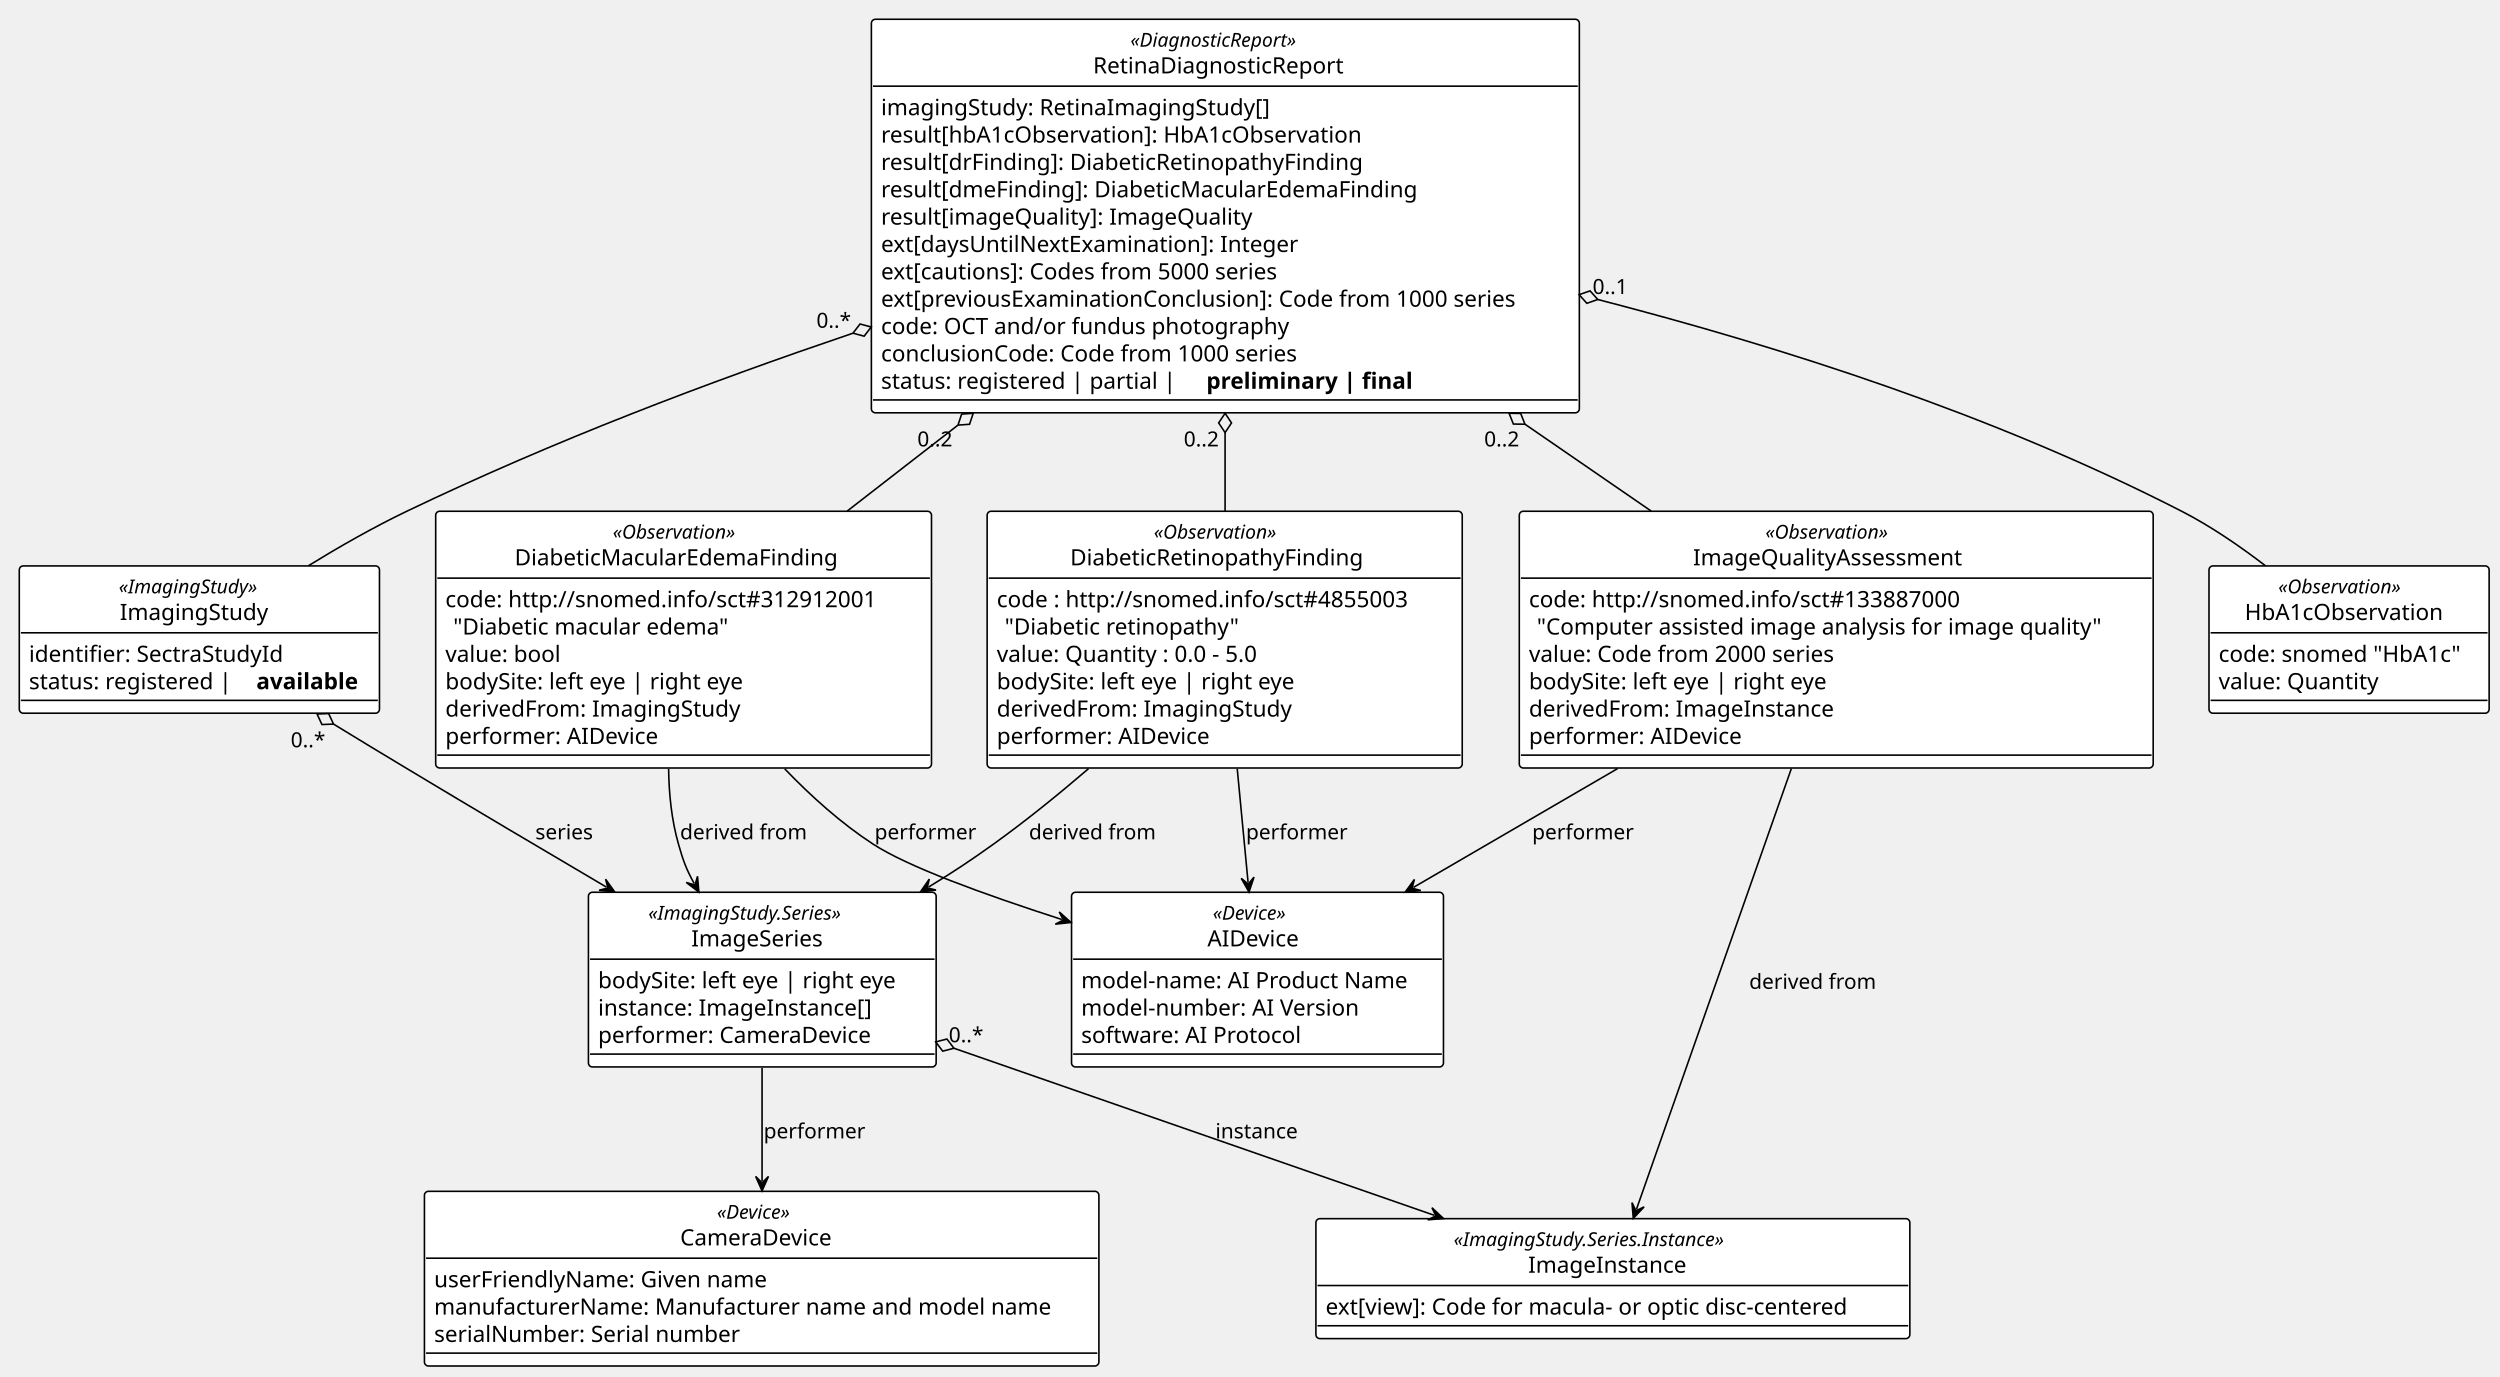
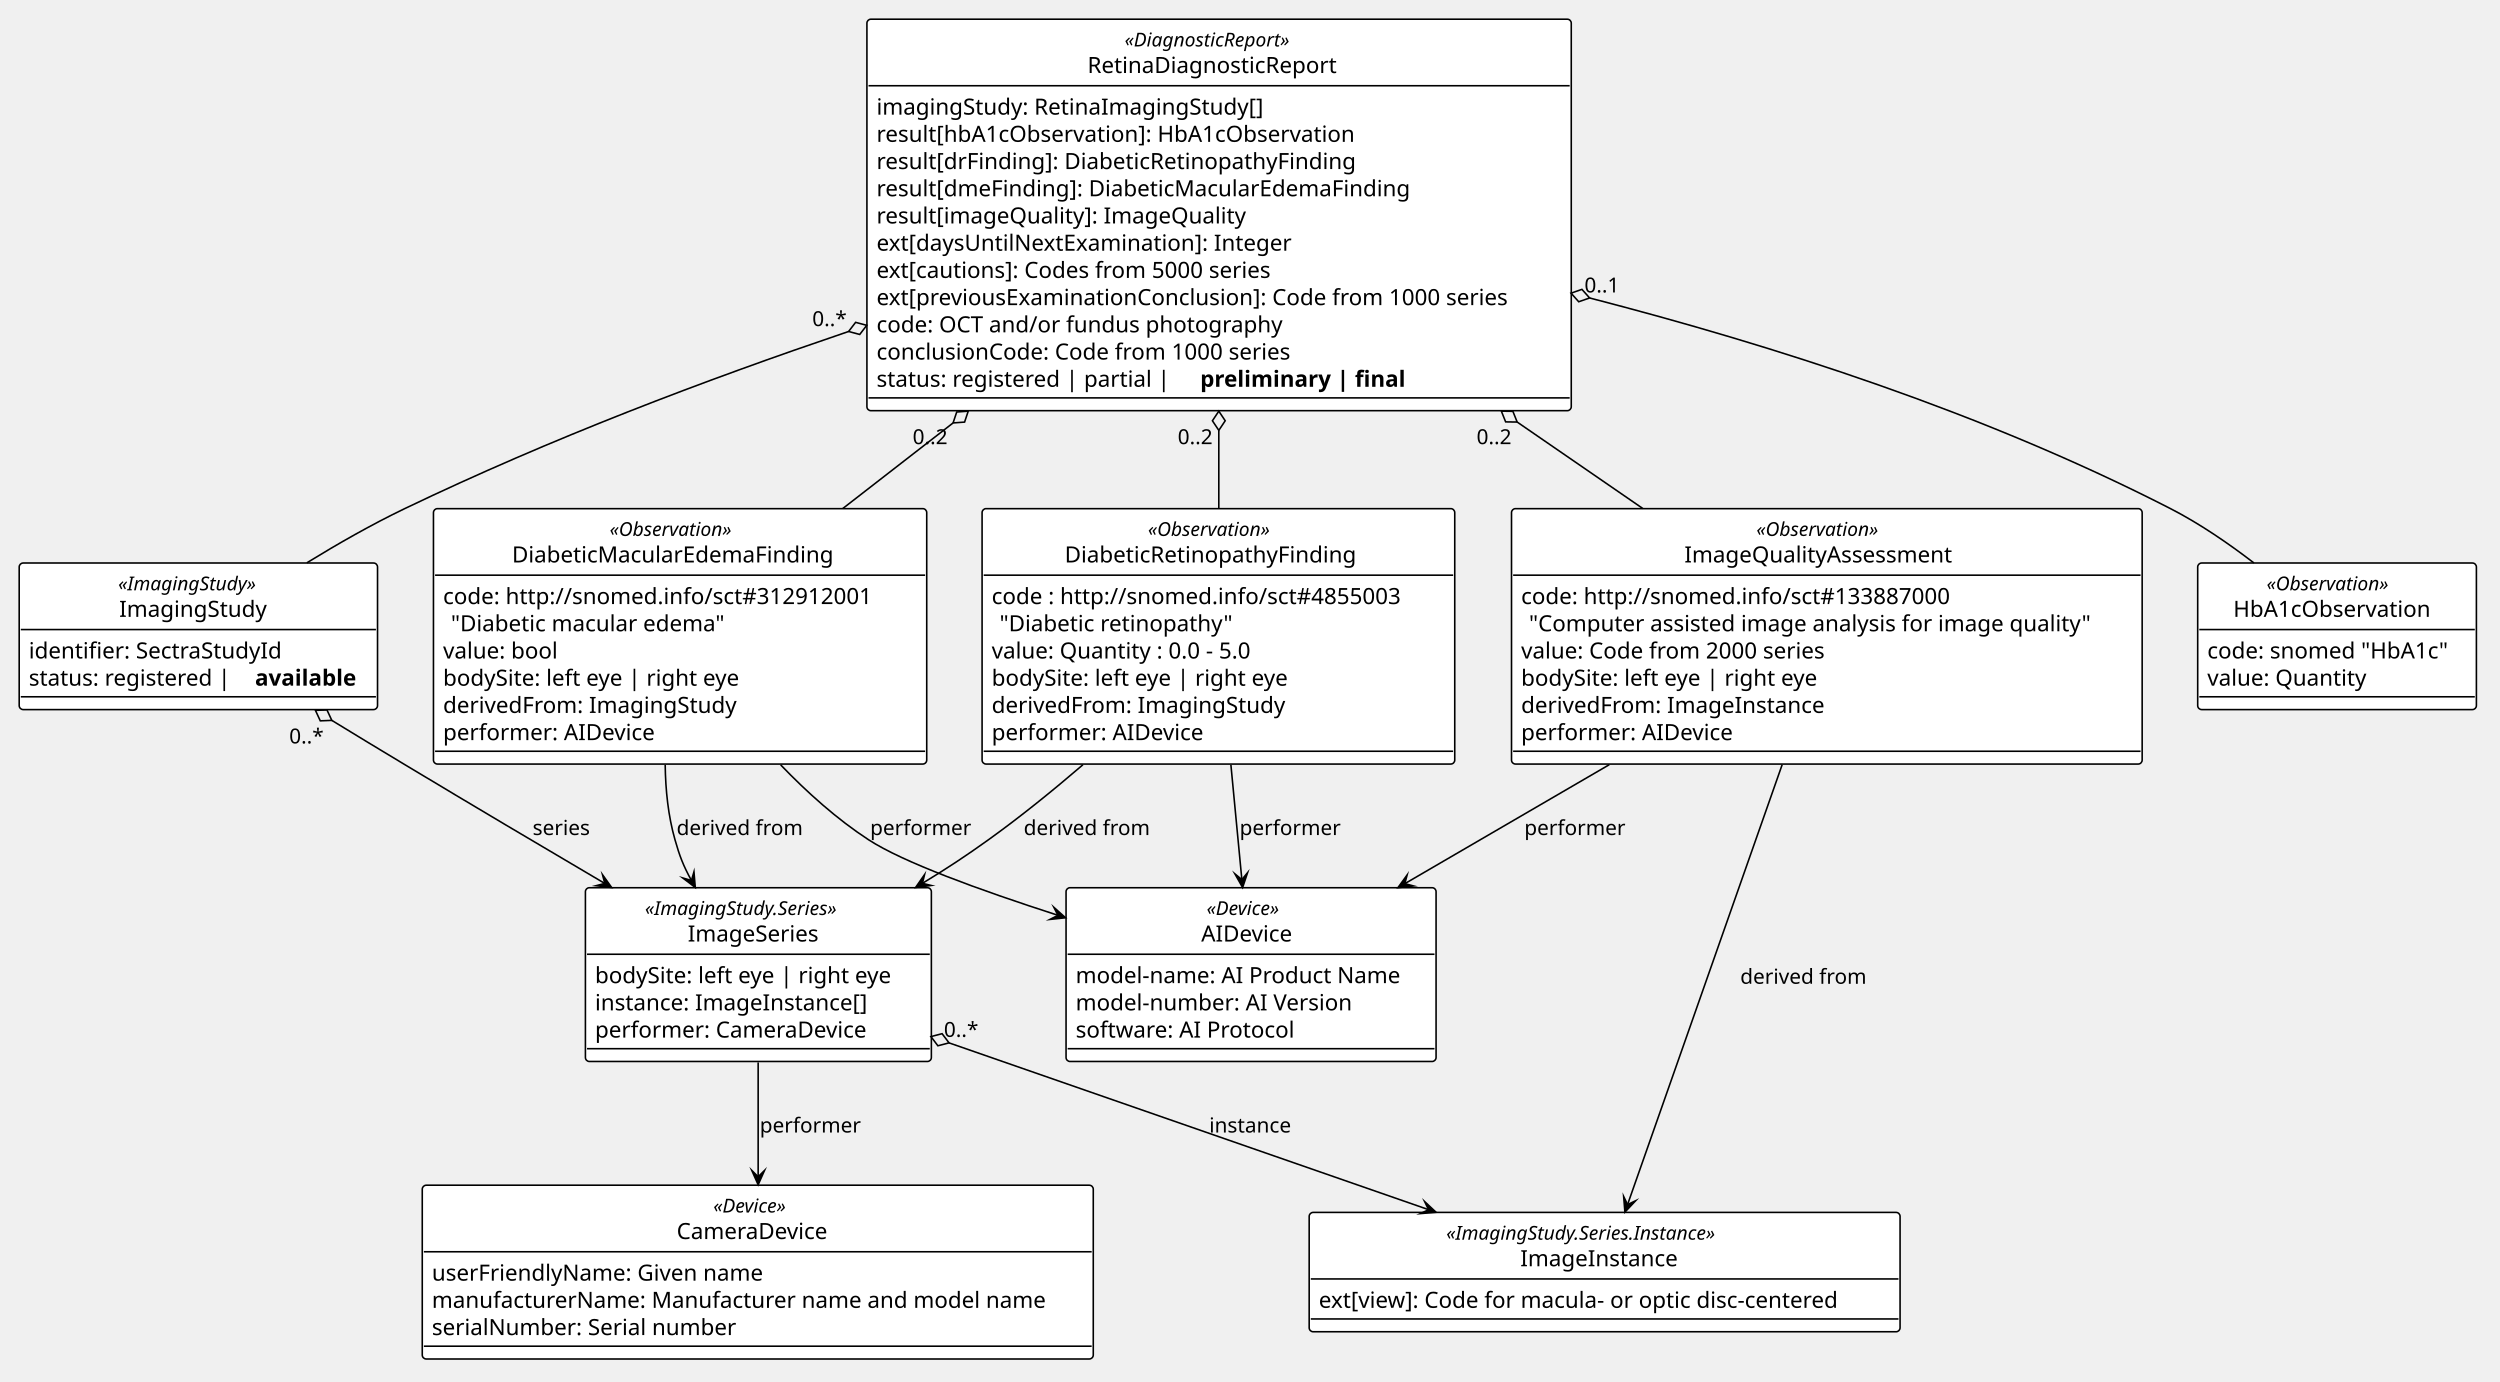
- <svg xmlns="http://www.w3.org/2000/svg" contentStyleType="text/css" data-diagram-type="CLASS" height="856px" preserveAspectRatio="none" style="width:1555px;height:856px;background:#FFFFFF;" version="1.1" viewBox="0 0 1555 856" width="1555px" zoomAndPan="magnify">
+ <svg xmlns="http://www.w3.org/2000/svg" contentStyleType="text/css" data-diagram-type="CLASS" height="864px" preserveAspectRatio="none" style="width:1563px;height:864px;background:#FFFFFF;" version="1.1" viewBox="0 0 1563 864" width="1563px" zoomAndPan="magnify">
  <defs />
  <g>
-     <g class="entity" data-entity="rdr" data-source-line="20" data-uid="ent0002" id="entity_rdr">
+     <g class="entity" data-qualified-name="rdr" data-source-line="20" id="ent0001">
      <rect fill="#FFFFFF" height="244.76" rx="2.5" ry="2.5" style="stroke:#000000;stroke-width:1;" width="440.353" x="542" y="12" />
      <text fill="#000000" font-family="Verdana" font-size="12" font-style="italic" lengthAdjust="spacing" textLength="118.119" x="703.117" y="29.064">«DiagnosticReport»</text>
      <text fill="#000000" font-family="Verdana" font-size="14" lengthAdjust="spacing" textLength="164.548" x="679.903" y="45.659">RetinaDiagnosticReport</text>
      <line style="stroke:#000000;stroke-width:1;" x1="543" x2="981.354" y1="53.599" y2="53.599" />
      <text fill="#000000" font-family="Verdana" font-size="14" lengthAdjust="spacing" textLength="264.681" x="548" y="71.674">imagingStudy: RetinaImagingStudy[]</text>
      <text fill="#000000" font-family="Verdana" font-size="14" lengthAdjust="spacing" textLength="321.692" x="548" y="88.689">result[hbA1cObservation]: HbA1cObservation</text>
      <text fill="#000000" font-family="Verdana" font-size="14" lengthAdjust="spacing" textLength="321.638" x="548" y="105.703">result[drFinding]: DiabeticRetinopathyFinding</text>
      <text fill="#000000" font-family="Verdana" font-size="14" lengthAdjust="spacing" textLength="355.565" x="548" y="122.718">result[dmeFinding]: DiabeticMacularEdemaFinding</text>
      <text fill="#000000" font-family="Verdana" font-size="14" lengthAdjust="spacing" textLength="251.275" x="548" y="139.732">result[imageQuality]: ImageQuality</text>
      <text fill="#000000" font-family="Verdana" font-size="14" lengthAdjust="spacing" textLength="282.399" x="548" y="156.747">ext[daysUntilNextExamination]: Integer</text>
      <text fill="#000000" font-family="Verdana" font-size="14" lengthAdjust="spacing" textLength="271.797" x="548" y="173.762">ext[cautions]: Codes from 5000 series</text>
      <text fill="#000000" font-family="Verdana" font-size="14" lengthAdjust="spacing" textLength="428.353" x="548" y="190.776">ext[previousExaminationConclusion]: Code from 1000 series</text>
      <text fill="#000000" font-family="Verdana" font-size="14" lengthAdjust="spacing" textLength="271.722" x="548" y="207.791">code: OCT and/or fundus photography</text>
      <text fill="#000000" font-family="Verdana" font-size="14" lengthAdjust="spacing" textLength="279.549" x="548" y="224.806">conclusionCode: Code from 1000 series</text>
      <text fill="#000000" font-family="Verdana" font-size="14" lengthAdjust="spacing" textLength="197.429" x="548" y="241.82">status: registered | partial |</text>
-       <text fill="#000000" font-family="Verdana" font-size="14" font-weight="bold" lengthAdjust="spacing" textLength="142.598" x="750.351" y="241.82">preliminary | final</text>
+       <text fill="#000000" font-family="Verdana" font-size="14" font-weight="700" lengthAdjust="spacing" textLength="142.598" x="750.351" y="241.82">preliminary | final</text>
      <line style="stroke:#000000;stroke-width:1;" x1="543" x2="981.354" y1="248.76" y2="248.76" />
    </g>
-     <g class="entity" data-entity="is" data-source-line="34" data-uid="ent0003" id="entity_is">
+     <g class="entity" data-qualified-name="is" data-source-line="34" id="ent0002">
      <rect fill="#FFFFFF" height="91.628" rx="2.5" ry="2.5" style="stroke:#000000;stroke-width:1;" width="224.03" x="12" y="352" />
      <text fill="#000000" font-family="Verdana" font-size="12" font-style="italic" lengthAdjust="spacing" textLength="100.301" x="73.865" y="369.065">«ImagingStudy»</text>
      <text fill="#000000" font-family="Verdana" font-size="14" lengthAdjust="spacing" textLength="99.019" x="74.506" y="385.659">ImagingStudy</text>
      <line style="stroke:#000000;stroke-width:1;" x1="13" x2="235.03" y1="393.599" y2="393.599" />
      <text fill="#000000" font-family="Verdana" font-size="14" lengthAdjust="spacing" textLength="174.152" x="18" y="411.674">identifier: SectraStudyId</text>
      <text fill="#000000" font-family="Verdana" font-size="14" lengthAdjust="spacing" textLength="136.514" x="18" y="428.688">status: registered |</text>
-       <text fill="#000000" font-family="Verdana" font-size="14" font-weight="bold" lengthAdjust="spacing" textLength="70.595" x="159.435" y="428.688">available</text>
+       <text fill="#000000" font-family="Verdana" font-size="14" font-weight="700" lengthAdjust="spacing" textLength="70.595" x="159.435" y="428.688">available</text>
      <line style="stroke:#000000;stroke-width:1;" x1="13" x2="235.03" y1="435.628" y2="435.628" />
    </g>
-     <g class="entity" data-entity="iss" data-source-line="40" data-uid="ent0004" id="entity_iss">
+     <g class="entity" data-qualified-name="iss" data-source-line="40" id="ent0003">
      <rect fill="#FFFFFF" height="108.643" rx="2.5" ry="2.5" style="stroke:#000000;stroke-width:1;" width="216.285" x="366" y="555" />
      <text fill="#000000" font-family="Verdana" font-size="12" font-style="italic" lengthAdjust="spacing" textLength="141.832" x="403.227" y="572.064">«ImagingStudy.Series»</text>
      <text fill="#000000" font-family="Verdana" font-size="14" lengthAdjust="spacing" textLength="88.341" x="429.972" y="588.659">ImageSeries</text>
      <line style="stroke:#000000;stroke-width:1;" x1="367" x2="581.285" y1="596.599" y2="596.599" />
      <text fill="#000000" font-family="Verdana" font-size="14" lengthAdjust="spacing" textLength="204.285" x="372" y="614.674">bodySite: left eye | right eye</text>
      <text fill="#000000" font-family="Verdana" font-size="14" lengthAdjust="spacing" textLength="187.852" x="372" y="631.688">instance: ImageInstance[]</text>
      <text fill="#000000" font-family="Verdana" font-size="14" lengthAdjust="spacing" textLength="183.053" x="372" y="648.703">performer: CameraDevice</text>
      <line style="stroke:#000000;stroke-width:1;" x1="367" x2="581.285" y1="655.643" y2="655.643" />
    </g>
-     <g class="entity" data-entity="issi" data-source-line="46" data-uid="ent0005" id="entity_issi">
+     <g class="entity" data-qualified-name="issi" data-source-line="46" id="ent0004">
      <rect fill="#FFFFFF" height="74.613" rx="2.5" ry="2.5" style="stroke:#000000;stroke-width:1;" width="369.424" x="818.5" y="758" />
      <text fill="#000000" font-family="Verdana" font-size="12" font-style="italic" lengthAdjust="spacing" textLength="198.023" x="904.2" y="775.064">«ImagingStudy.Series.Instance»</text>
      <text fill="#000000" font-family="Verdana" font-size="14" lengthAdjust="spacing" textLength="105.444" x="950.49" y="791.659">ImageInstance</text>
      <line style="stroke:#000000;stroke-width:1;" x1="819.5" x2="1186.924" y1="799.599" y2="799.599" />
      <text fill="#000000" font-family="Verdana" font-size="14" lengthAdjust="spacing" textLength="357.424" x="824.5" y="817.674">ext[view]: Code for macula- or optic disc-centered</text>
      <line style="stroke:#000000;stroke-width:1;" x1="819.5" x2="1186.924" y1="824.613" y2="824.613" />
    </g>
-     <g class="entity" data-entity="CameraDevice" data-source-line="50" data-uid="ent0006" id="entity_CameraDevice">
+     <g class="entity" data-qualified-name="CameraDevice" data-source-line="50" id="ent0005">
      <rect fill="#FFFFFF" height="108.643" rx="2.5" ry="2.5" style="stroke:#000000;stroke-width:1;" width="419.511" x="264" y="741" />
      <text fill="#000000" font-family="Verdana" font-size="12" font-style="italic" lengthAdjust="spacing" textLength="55.588" x="445.961" y="758.064">«Device»</text>
      <text fill="#000000" font-family="Verdana" font-size="14" lengthAdjust="spacing" textLength="101.411" x="423.05" y="774.659">CameraDevice</text>
      <line style="stroke:#000000;stroke-width:1;" x1="265" x2="682.511" y1="782.599" y2="782.599" />
      <text fill="#000000" font-family="Verdana" font-size="14" lengthAdjust="spacing" textLength="222.824" x="270" y="800.674">userFriendlyName: Given name</text>
      <text fill="#000000" font-family="Verdana" font-size="14" lengthAdjust="spacing" textLength="407.511" x="270" y="817.688">manufacturerName: Manufacturer name and model name</text>
      <text fill="#000000" font-family="Verdana" font-size="14" lengthAdjust="spacing" textLength="204.237" x="270" y="834.703">serialNumber: Serial number</text>
      <line style="stroke:#000000;stroke-width:1;" x1="265" x2="682.511" y1="841.643" y2="841.643" />
    </g>
-     <g class="entity" data-entity="AIDevice" data-source-line="56" data-uid="ent0007" id="entity_AIDevice">
+     <g class="entity" data-qualified-name="AIDevice" data-source-line="56" id="ent0006">
      <rect fill="#FFFFFF" height="108.643" rx="2.5" ry="2.5" style="stroke:#000000;stroke-width:1;" width="231.331" x="666.5" y="555" />
      <text fill="#000000" font-family="Verdana" font-size="12" font-style="italic" lengthAdjust="spacing" textLength="55.588" x="754.372" y="572.064">«Device»</text>
      <text fill="#000000" font-family="Verdana" font-size="14" lengthAdjust="spacing" textLength="62.351" x="750.99" y="588.659">AIDevice</text>
      <line style="stroke:#000000;stroke-width:1;" x1="667.5" x2="896.831" y1="596.599" y2="596.599" />
      <text fill="#000000" font-family="Verdana" font-size="14" lengthAdjust="spacing" textLength="219.331" x="672.5" y="614.674">model-name: AI Product Name</text>
      <text fill="#000000" font-family="Verdana" font-size="14" lengthAdjust="spacing" textLength="187.79" x="672.5" y="631.688">model-number: AI Version</text>
      <text fill="#000000" font-family="Verdana" font-size="14" lengthAdjust="spacing" textLength="148.634" x="672.5" y="648.703">software: AI Protocol</text>
      <line style="stroke:#000000;stroke-width:1;" x1="667.5" x2="896.831" y1="655.643" y2="655.643" />
    </g>
-     <g class="entity" data-entity="drf" data-source-line="62" data-uid="ent0008" id="entity_drf">
+     <g class="entity" data-qualified-name="drf" data-source-line="62" id="ent0007">
      <rect fill="#FFFFFF" height="159.686" rx="2.5" ry="2.5" style="stroke:#000000;stroke-width:1;" width="295.507" x="614" y="318" />
      <text fill="#000000" font-family="Verdana" font-size="12" font-style="italic" lengthAdjust="spacing" textLength="88.107" x="717.7" y="335.065">«Observation»</text>
      <text fill="#000000" font-family="Verdana" font-size="14" lengthAdjust="spacing" textLength="192.227" x="665.64" y="351.659">DiabeticRetinopathyFinding</text>
      <line style="stroke:#000000;stroke-width:1;" x1="615" x2="908.507" y1="359.599" y2="359.599" />
      <text fill="#000000" font-family="Verdana" font-size="14" lengthAdjust="spacing" textLength="283.507" x="620" y="377.674">code : http://snomed.info/sct#4855003</text>
      <text fill="#000000" font-family="Verdana" font-size="14" lengthAdjust="spacing" textLength="155.347" x="624.922" y="394.688">"Diabetic retinopathy"</text>
      <text fill="#000000" font-family="Verdana" font-size="14" lengthAdjust="spacing" textLength="187.51" x="620" y="411.703">value: Quantity : 0.0 - 5.0</text>
      <text fill="#000000" font-family="Verdana" font-size="14" lengthAdjust="spacing" textLength="204.285" x="620" y="428.718">bodySite: left eye | right eye</text>
      <text fill="#000000" font-family="Verdana" font-size="14" lengthAdjust="spacing" textLength="198.659" x="620" y="445.732">derivedFrom: ImagingStudy</text>
      <text fill="#000000" font-family="Verdana" font-size="14" lengthAdjust="spacing" textLength="143.992" x="620" y="462.747">performer: AIDevice</text>
      <line style="stroke:#000000;stroke-width:1;" x1="615" x2="908.507" y1="469.687" y2="469.687" />
    </g>
-     <g class="entity" data-entity="dmef" data-source-line="71" data-uid="ent0009" id="entity_dmef">
+     <g class="entity" data-qualified-name="dmef" data-source-line="71" id="ent0008">
      <rect fill="#FFFFFF" height="159.686" rx="2.5" ry="2.5" style="stroke:#000000;stroke-width:1;" width="308.386" x="271" y="318" />
      <text fill="#000000" font-family="Verdana" font-size="12" font-style="italic" lengthAdjust="spacing" textLength="88.107" x="381.139" y="335.065">«Observation»</text>
      <text fill="#000000" font-family="Verdana" font-size="14" lengthAdjust="spacing" textLength="210.171" x="320.107" y="351.659">DiabeticMacularEdemaFinding</text>
      <line style="stroke:#000000;stroke-width:1;" x1="272" x2="578.386" y1="359.599" y2="359.599" />
      <text fill="#000000" font-family="Verdana" font-size="14" lengthAdjust="spacing" textLength="296.386" x="277" y="377.674">code: http://snomed.info/sct#312912001</text>
      <text fill="#000000" font-family="Verdana" font-size="14" lengthAdjust="spacing" textLength="183.278" x="281.922" y="394.688">"Diabetic macular edema"</text>
      <text fill="#000000" font-family="Verdana" font-size="14" lengthAdjust="spacing" textLength="78.572" x="277" y="411.703">value: bool</text>
      <text fill="#000000" font-family="Verdana" font-size="14" lengthAdjust="spacing" textLength="204.285" x="277" y="428.718">bodySite: left eye | right eye</text>
      <text fill="#000000" font-family="Verdana" font-size="14" lengthAdjust="spacing" textLength="198.659" x="277" y="445.732">derivedFrom: ImagingStudy</text>
      <text fill="#000000" font-family="Verdana" font-size="14" lengthAdjust="spacing" textLength="143.992" x="277" y="462.747">performer: AIDevice</text>
      <line style="stroke:#000000;stroke-width:1;" x1="272" x2="578.386" y1="469.687" y2="469.687" />
    </g>
-     <g class="entity" data-entity="iqa" data-source-line="80" data-uid="ent0010" id="entity_iqa">
+     <g class="entity" data-qualified-name="iqa" data-source-line="80" id="ent0009">
      <rect fill="#FFFFFF" height="159.686" rx="2.5" ry="2.5" style="stroke:#000000;stroke-width:1;" width="394.279" x="945" y="318" />
      <text fill="#000000" font-family="Verdana" font-size="12" font-style="italic" lengthAdjust="spacing" textLength="88.107" x="1098.086" y="335.065">«Observation»</text>
      <text fill="#000000" font-family="Verdana" font-size="14" lengthAdjust="spacing" textLength="178.172" x="1053.054" y="351.659">ImageQualityAssessment</text>
      <line style="stroke:#000000;stroke-width:1;" x1="946" x2="1338.279" y1="359.599" y2="359.599" />
      <text fill="#000000" font-family="Verdana" font-size="14" lengthAdjust="spacing" textLength="296.386" x="951" y="377.674">code: http://snomed.info/sct#133887000</text>
      <text fill="#000000" font-family="Verdana" font-size="14" lengthAdjust="spacing" textLength="377.357" x="955.922" y="394.688">"Computer assisted image analysis for image quality"</text>
      <text fill="#000000" font-family="Verdana" font-size="14" lengthAdjust="spacing" textLength="208.81" x="951" y="411.703">value: Code from 2000 series</text>
      <text fill="#000000" font-family="Verdana" font-size="14" lengthAdjust="spacing" textLength="204.285" x="951" y="428.718">bodySite: left eye | right eye</text>
      <text fill="#000000" font-family="Verdana" font-size="14" lengthAdjust="spacing" textLength="205.085" x="951" y="445.732">derivedFrom: ImageInstance</text>
      <text fill="#000000" font-family="Verdana" font-size="14" lengthAdjust="spacing" textLength="143.992" x="951" y="462.747">performer: AIDevice</text>
      <line style="stroke:#000000;stroke-width:1;" x1="946" x2="1338.279" y1="469.687" y2="469.687" />
    </g>
-     <g class="entity" data-entity="HbA1cObservation" data-source-line="89" data-uid="ent0011" id="entity_HbA1cObservation">
+     <g class="entity" data-qualified-name="HbA1cObservation" data-source-line="89" id="ent0010">
      <rect fill="#FFFFFF" height="91.628" rx="2.5" ry="2.5" style="stroke:#000000;stroke-width:1;" width="174.244" x="1374" y="352" />
      <text fill="#000000" font-family="Verdana" font-size="12" font-style="italic" lengthAdjust="spacing" textLength="88.107" x="1417.068" y="369.065">«Observation»</text>
      <text fill="#000000" font-family="Verdana" font-size="14" lengthAdjust="spacing" textLength="129.767" x="1396.239" y="385.659">HbA1cObservation</text>
      <line style="stroke:#000000;stroke-width:1;" x1="1375" x2="1547.244" y1="393.599" y2="393.599" />
      <text fill="#000000" font-family="Verdana" font-size="14" lengthAdjust="spacing" textLength="162.244" x="1380" y="411.674">code: snomed "HbA1c"</text>
      <text fill="#000000" font-family="Verdana" font-size="14" lengthAdjust="spacing" textLength="109.32" x="1380" y="428.688">value: Quantity</text>
      <line style="stroke:#000000;stroke-width:1;" x1="1375" x2="1547.244" y1="435.628" y2="435.628" />
    </g>
-     <g class="link" data-entity-1="rdr" data-entity-2="HbA1cObservation" data-source-line="97" data-uid="lnk12" id="link_rdr_HbA1cObservation">
+     <g class="link" data-entity-1="ent0001" data-entity-2="ent0010" data-link-type="aggregation" data-source-line="97" id="lnk11">
      <path codeLine="97" d="M993.827,186.288 C1109.237,216.168 1239.09,257.57 1357,318 C1375.06,327.26 1393.2,339.7 1409.16,351.96" fill="none" id="rdr-backto-HbA1cObservation" style="stroke:#000000;stroke-width:1;" />
-       <polygon fill="none" points="982.21,183.28,987.016,188.656,993.827,186.288,989.021,180.911,982.21,183.28" style="stroke:#000000;stroke-width:1;" />
+       <polygon fill="none" points="982.21,183.28,987.016,188.656,993.827,186.288,989.021,180.911,982.21,183.28" style="stroke:#000000;stroke-width:1;stroke-linejoin:miter;stroke-miterlimit:10;" />
      <text fill="#000000" font-family="Verdana" font-size="13" lengthAdjust="spacing" textLength="25.987" x="990.584" y="182.852">0..1</text>
    </g>
-     <g class="link" data-entity-1="rdr" data-entity-2="drf" data-source-line="98" data-uid="lnk13" id="link_rdr_drf">
+     <g class="link" data-entity-1="ent0001" data-entity-2="ent0007" data-link-type="aggregation" data-source-line="98" id="lnk12">
      <path codeLine="98" d="M762,269.06 C762,289.74 762,298.72 762,317.93" fill="none" id="rdr-backto-drf" style="stroke:#000000;stroke-width:1;" />
-       <polygon fill="none" points="762,257.06,758,263.06,762,269.06,766,263.06,762,257.06" style="stroke:#000000;stroke-width:1;" />
+       <polygon fill="none" points="762,257.06,758,263.06,762,269.06,766,263.06,762,257.06" style="stroke:#000000;stroke-width:1;stroke-linejoin:miter;stroke-miterlimit:10;" />
      <text fill="#000000" font-family="Verdana" font-size="13" lengthAdjust="spacing" textLength="25.987" x="736.296" y="277.679">0..2</text>
    </g>
-     <g class="link" data-entity-1="rdr" data-entity-2="dmef" data-source-line="99" data-uid="lnk14" id="link_rdr_dmef">
+     <g class="link" data-entity-1="ent0001" data-entity-2="ent0008" data-link-type="aggregation" data-source-line="99" id="lnk13">
      <path codeLine="99" d="M595.861,264.418 C569.221,285.098 551.66,298.72 526.9,317.93" fill="none" id="rdr-backto-dmef" style="stroke:#000000;stroke-width:1;" />
-       <polygon fill="none" points="605.34,257.06,598.148,257.579,595.861,264.418,603.053,263.899,605.34,257.06" style="stroke:#000000;stroke-width:1;" />
+       <polygon fill="none" points="605.34,257.06,598.148,257.579,595.861,264.418,603.053,263.899,605.34,257.06" style="stroke:#000000;stroke-width:1;stroke-linejoin:miter;stroke-miterlimit:10;" />
      <text fill="#000000" font-family="Verdana" font-size="13" lengthAdjust="spacing" textLength="25.987" x="570.579" y="277.679">0..2</text>
    </g>
-     <g class="link" data-entity-1="rdr" data-entity-2="iqa" data-source-line="100" data-uid="lnk15" id="link_rdr_iqa">
+     <g class="link" data-entity-1="ent0001" data-entity-2="ent0009" data-link-type="aggregation" data-source-line="100" id="lnk14">
      <path codeLine="100" d="M948.534,263.865 C978.574,284.545 999.18,298.72 1027.09,317.93" fill="none" id="rdr-backto-iqa" style="stroke:#000000;stroke-width:1;" />
-       <polygon fill="none" points="938.65,257.06,941.324,263.757,948.534,263.865,945.86,257.168,938.65,257.06" style="stroke:#000000;stroke-width:1;" />
+       <polygon fill="none" points="938.65,257.06,941.324,263.757,948.534,263.865,945.86,257.168,938.65,257.06" style="stroke:#000000;stroke-width:1;stroke-linejoin:miter;stroke-miterlimit:10;" />
      <text fill="#000000" font-family="Verdana" font-size="13" lengthAdjust="spacing" textLength="25.987" x="923.158" y="277.679">0..2</text>
    </g>
-     <g class="link" data-entity-1="rdr" data-entity-2="is" data-source-line="101" data-uid="lnk16" id="link_rdr_is">
+     <g class="link" data-entity-1="ent0001" data-entity-2="ent0002" data-link-type="aggregation" data-source-line="101" id="lnk15">
      <path codeLine="101" d="M530.536,207.245 C439.396,238.165 345.07,273.88 253,318 C232.51,327.82 211.14,340.02 191.83,351.87" fill="none" id="rdr-backto-is" style="stroke:#000000;stroke-width:1;" />
-       <polygon fill="none" points="541.9,203.39,534.933,201.53,530.536,207.245,537.503,209.106,541.9,203.39" style="stroke:#000000;stroke-width:1;" />
+       <polygon fill="none" points="541.9,203.39,534.933,201.53,530.536,207.245,537.503,209.106,541.9,203.39" style="stroke:#000000;stroke-width:1;stroke-linejoin:miter;stroke-miterlimit:10;" />
      <text fill="#000000" font-family="Verdana" font-size="13" lengthAdjust="spacing" textLength="25.987" x="507.826" y="203.878">0..*</text>
    </g>
-     <g class="link" data-entity-1="iqa" data-entity-2="issi" data-source-line="102" data-uid="lnk17" id="link_iqa_issi">
-       <path codeLine="102" d="M1114.21,478.08 C1084.34,563.07 1040.149,688.789 1017.879,752.169" fill="none" id="iqa-to-issi" style="stroke:#000000;stroke-width:1;" />
-       <polygon fill="#000000" points="1015.89,757.83,1022.647,750.665,1017.548,753.113,1015.1,748.013,1015.89,757.83" style="stroke:#000000;stroke-width:1;" />
+     <g class="link" data-entity-1="ent0009" data-entity-2="ent0004" data-link-type="dependency" data-source-line="102" id="lnk16">
+       <path codeLine="102" d="M1114.21,478.08 C1084.34,563.07 1039.818,689.733 1017.548,753.113" fill="none" id="iqa-to-issi" style="stroke:#000000;stroke-width:1;" />
+       <polygon fill="#000000" points="1015.89,757.83,1022.647,750.665,1017.548,753.113,1015.1,748.013,1015.89,757.83" style="stroke:#000000;stroke-width:1;stroke-linejoin:miter;stroke-miterlimit:10;" />
      <text fill="#000000" font-family="Verdana" font-size="13" lengthAdjust="spacing" textLength="83.719" x="1088" y="615.07">derived from</text>
    </g>
-     <g class="link" data-entity-1="drf" data-entity-2="iss" data-source-line="103" data-uid="lnk18" id="link_drf_iss">
-       <path codeLine="103" d="M677.05,478.11 C658.16,494.33 637.84,510.77 618,525 C603.67,535.27 593.128,542.274 577.558,551.735" fill="none" id="drf-to-iss" style="stroke:#000000;stroke-width:1;" />
-       <polygon fill="#000000" points="572.43,554.85,582.199,553.595,576.703,552.254,578.045,546.758,572.43,554.85" style="stroke:#000000;stroke-width:1;" />
+     <g class="link" data-entity-1="ent0007" data-entity-2="ent0003" data-link-type="dependency" data-source-line="103" id="lnk17">
+       <path codeLine="103" d="M677.05,478.11 C658.16,494.33 637.84,510.77 618,525 C603.67,535.27 592.273,542.794 576.703,552.254" fill="none" id="drf-to-iss" style="stroke:#000000;stroke-width:1;" />
+       <polygon fill="#000000" points="572.43,554.85,582.199,553.595,576.703,552.254,578.045,546.758,572.43,554.85" style="stroke:#000000;stroke-width:1;stroke-linejoin:miter;stroke-miterlimit:10;" />
      <text fill="#000000" font-family="Verdana" font-size="13" lengthAdjust="spacing" textLength="83.719" x="640" y="522.07">derived from</text>
    </g>
-     <g class="link" data-entity-1="dmef" data-entity-2="iss" data-source-line="104" data-uid="lnk19" id="link_dmef_iss">
-       <path codeLine="104" d="M415.88,478.23 C416.08,493.95 417.76,510.17 422,525 C424.91,535.18 426.573,540.07 431.803,549.6" fill="none" id="dmef-to-iss" style="stroke:#000000;stroke-width:1;" />
-       <polygon fill="#000000" points="434.69,554.86,433.867,545.046,432.284,550.477,426.853,548.894,434.69,554.86" style="stroke:#000000;stroke-width:1;" />
+     <g class="link" data-entity-1="ent0008" data-entity-2="ent0003" data-link-type="dependency" data-source-line="104" id="lnk18">
+       <path codeLine="104" d="M415.88,478.23 C416.08,493.95 417.76,510.17 422,525 C424.91,535.18 427.055,540.947 432.284,550.477" fill="none" id="dmef-to-iss" style="stroke:#000000;stroke-width:1;" />
+       <polygon fill="#000000" points="434.69,554.86,433.867,545.046,432.284,550.477,426.853,548.894,434.69,554.86" style="stroke:#000000;stroke-width:1;stroke-linejoin:miter;stroke-miterlimit:10;" />
      <text fill="#000000" font-family="Verdana" font-size="13" lengthAdjust="spacing" textLength="83.719" x="423" y="522.07">derived from</text>
    </g>
-     <g class="link" data-entity-1="iqa" data-entity-2="AIDevice" data-source-line="105" data-uid="lnk20" id="link_iqa_AIDevice">
-       <path codeLine="105" d="M1006.16,478.05 C962.03,503.73 919.316,528.593 879.166,551.953" fill="none" id="iqa-to-AIDevice" style="stroke:#000000;stroke-width:1;" />
-       <polygon fill="#000000" points="873.98,554.97,883.771,553.901,878.302,552.456,879.748,546.987,873.98,554.97" style="stroke:#000000;stroke-width:1;" />
+     <g class="link" data-entity-1="ent0009" data-entity-2="ent0006" data-link-type="dependency" data-source-line="105" id="lnk19">
+       <path codeLine="105" d="M1006.16,478.05 C962.03,503.73 918.452,529.096 878.302,552.456" fill="none" id="iqa-to-AIDevice" style="stroke:#000000;stroke-width:1;" />
+       <polygon fill="#000000" points="873.98,554.97,883.771,553.901,878.302,552.456,879.748,546.987,873.98,554.97" style="stroke:#000000;stroke-width:1;stroke-linejoin:miter;stroke-miterlimit:10;" />
      <text fill="#000000" font-family="Verdana" font-size="13" lengthAdjust="spacing" textLength="65.336" x="953" y="522.07">performer</text>
    </g>
-     <g class="link" data-entity-1="drf" data-entity-2="AIDevice" data-source-line="106" data-uid="lnk21" id="link_drf_AIDevice">
-       <path codeLine="106" d="M769.56,478.2 C772.01,503.81 774.091,525.617 776.311,548.917" fill="none" id="drf-to-AIDevice" style="stroke:#000000;stroke-width:1;" />
-       <polygon fill="#000000" points="776.88,554.89,780.008,545.551,776.406,549.913,772.044,546.31,776.88,554.89" style="stroke:#000000;stroke-width:1;" />
+     <g class="link" data-entity-1="ent0007" data-entity-2="ent0006" data-link-type="dependency" data-source-line="106" id="lnk20">
+       <path codeLine="106" d="M769.56,478.2 C772.01,503.81 774.186,526.612 776.406,549.913" fill="none" id="drf-to-AIDevice" style="stroke:#000000;stroke-width:1;" />
+       <polygon fill="#000000" points="776.88,554.89,780.008,545.551,776.406,549.913,772.044,546.31,776.88,554.89" style="stroke:#000000;stroke-width:1;stroke-linejoin:miter;stroke-miterlimit:10;" />
      <text fill="#000000" font-family="Verdana" font-size="13" lengthAdjust="spacing" textLength="65.336" x="775" y="522.07">performer</text>
    </g>
-     <g class="link" data-entity-1="dmef" data-entity-2="AIDevice" data-source-line="107" data-uid="lnk22" id="link_dmef_AIDevice">
-       <path codeLine="107" d="M488.08,478.21 C504.56,495.35 523.28,512.16 543,525 C564.55,539.03 610.611,555.836 660.481,571.946" fill="none" id="dmef-to-AIDevice" style="stroke:#000000;stroke-width:1;" />
-       <polygon fill="#000000" points="666.19,573.79,658.855,567.217,661.432,572.253,656.396,574.83,666.19,573.79" style="stroke:#000000;stroke-width:1;" />
+     <g class="link" data-entity-1="ent0008" data-entity-2="ent0006" data-link-type="dependency" data-source-line="107" id="lnk21">
+       <path codeLine="107" d="M488.08,478.21 C504.56,495.35 523.28,512.16 543,525 C564.55,539.03 611.562,556.143 661.432,572.253" fill="none" id="dmef-to-AIDevice" style="stroke:#000000;stroke-width:1;" />
+       <polygon fill="#000000" points="666.19,573.79,658.855,567.217,661.432,572.253,656.396,574.83,666.19,573.79" style="stroke:#000000;stroke-width:1;stroke-linejoin:miter;stroke-miterlimit:10;" />
      <text fill="#000000" font-family="Verdana" font-size="13" lengthAdjust="spacing" textLength="65.336" x="544" y="522.07">performer</text>
    </g>
-     <g class="link" data-entity-1="is" data-entity-2="iss" data-source-line="109" data-uid="lnk23" id="link_is_iss">
-       <path codeLine="109" d="M207.446,450.383 C225.636,461.513 234.88,467.1 253,478 C295.38,503.49 337.389,528.367 377.239,551.817" fill="none" id="is-iss" style="stroke:#000000;stroke-width:1;" />
-       <polygon fill="none" points="197.21,444.12,200.24,450.663,207.446,450.383,204.416,443.84,197.21,444.12" style="stroke:#000000;stroke-width:1;" />
-       <polygon fill="#000000" points="382.41,554.86,376.682,546.848,378.101,552.324,372.625,553.743,382.41,554.86" style="stroke:#000000;stroke-width:1;" />
+     <g class="link" data-entity-1="ent0002" data-entity-2="ent0003" data-link-type="aggregation" data-source-line="109" id="lnk22">
+       <path codeLine="109" d="M207.446,450.383 C225.636,461.513 234.88,467.1 253,478 C295.38,503.49 338.251,528.874 378.101,552.324" fill="none" id="is-iss" style="stroke:#000000;stroke-width:1;" />
+       <polygon fill="none" points="197.21,444.12,200.24,450.663,207.446,450.383,204.416,443.84,197.21,444.12" style="stroke:#000000;stroke-width:1;stroke-linejoin:miter;stroke-miterlimit:10;" />
+       <polygon fill="#000000" points="382.41,554.86,376.682,546.848,378.101,552.324,372.625,553.743,382.41,554.86" style="stroke:#000000;stroke-width:1;stroke-linejoin:miter;stroke-miterlimit:10;" />
      <text fill="#000000" font-family="Verdana" font-size="13" lengthAdjust="spacing" textLength="38.149" x="333" y="522.07">series</text>
      <text fill="#000000" font-family="Verdana" font-size="13" lengthAdjust="spacing" textLength="25.987" x="180.815" y="464.812">0..*</text>
    </g>
-     <g class="link" data-entity-1="iss" data-entity-2="issi" data-source-line="110" data-uid="lnk24" id="link_iss_issi">
-       <path codeLine="110" d="M593.344,652.012 C685.664,684.122 800.693,724.129 892.183,755.949" fill="none" id="iss-issi" style="stroke:#000000;stroke-width:1;" />
-       <polygon fill="none" points="582.01,648.07,586.363,653.819,593.344,652.012,588.991,646.263,582.01,648.07" style="stroke:#000000;stroke-width:1;" />
-       <polygon fill="#000000" points="897.85,757.92,890.663,751.186,893.128,756.278,888.035,758.742,897.85,757.92" style="stroke:#000000;stroke-width:1;" />
+     <g class="link" data-entity-1="ent0003" data-entity-2="ent0004" data-link-type="aggregation" data-source-line="110" id="lnk23">
+       <path codeLine="110" d="M593.344,652.012 C685.664,684.122 801.638,724.457 893.128,756.278" fill="none" id="iss-issi" style="stroke:#000000;stroke-width:1;" />
+       <polygon fill="none" points="582.01,648.07,586.363,653.819,593.344,652.012,588.991,646.263,582.01,648.07" style="stroke:#000000;stroke-width:1;stroke-linejoin:miter;stroke-miterlimit:10;" />
+       <polygon fill="#000000" points="897.85,757.92,890.663,751.186,893.128,756.278,888.035,758.742,897.85,757.92" style="stroke:#000000;stroke-width:1;stroke-linejoin:miter;stroke-miterlimit:10;" />
      <text fill="#000000" font-family="Verdana" font-size="13" lengthAdjust="spacing" textLength="54.241" x="756" y="708.07">instance</text>
      <text fill="#000000" font-family="Verdana" font-size="13" lengthAdjust="spacing" textLength="25.987" x="590.13" y="648.266">0..*</text>
    </g>
-     <g class="link" data-entity-1="iss" data-entity-2="CameraDevice" data-source-line="111" data-uid="lnk25" id="link_iss_CameraDevice">
-       <path codeLine="111" d="M474,664.22 C474,688.29 474,710.63 474,734.72" fill="none" id="iss-to-CameraDevice" style="stroke:#000000;stroke-width:1;" />
-       <polygon fill="#000000" points="474,740.72,478,731.72,474,735.72,470,731.72,474,740.72" style="stroke:#000000;stroke-width:1;" />
+     <g class="link" data-entity-1="ent0003" data-entity-2="ent0005" data-link-type="dependency" data-source-line="111" id="lnk24">
+       <path codeLine="111" d="M474,664.22 C474,688.29 474,711.63 474,735.72" fill="none" id="iss-to-CameraDevice" style="stroke:#000000;stroke-width:1;" />
+       <polygon fill="#000000" points="474,740.72,478,731.72,474,735.72,470,731.72,474,740.72" style="stroke:#000000;stroke-width:1;stroke-linejoin:miter;stroke-miterlimit:10;" />
      <text fill="#000000" font-family="Verdana" font-size="13" lengthAdjust="spacing" textLength="65.336" x="475" y="708.07">performer</text>
    </g>
  </g>
</svg>
